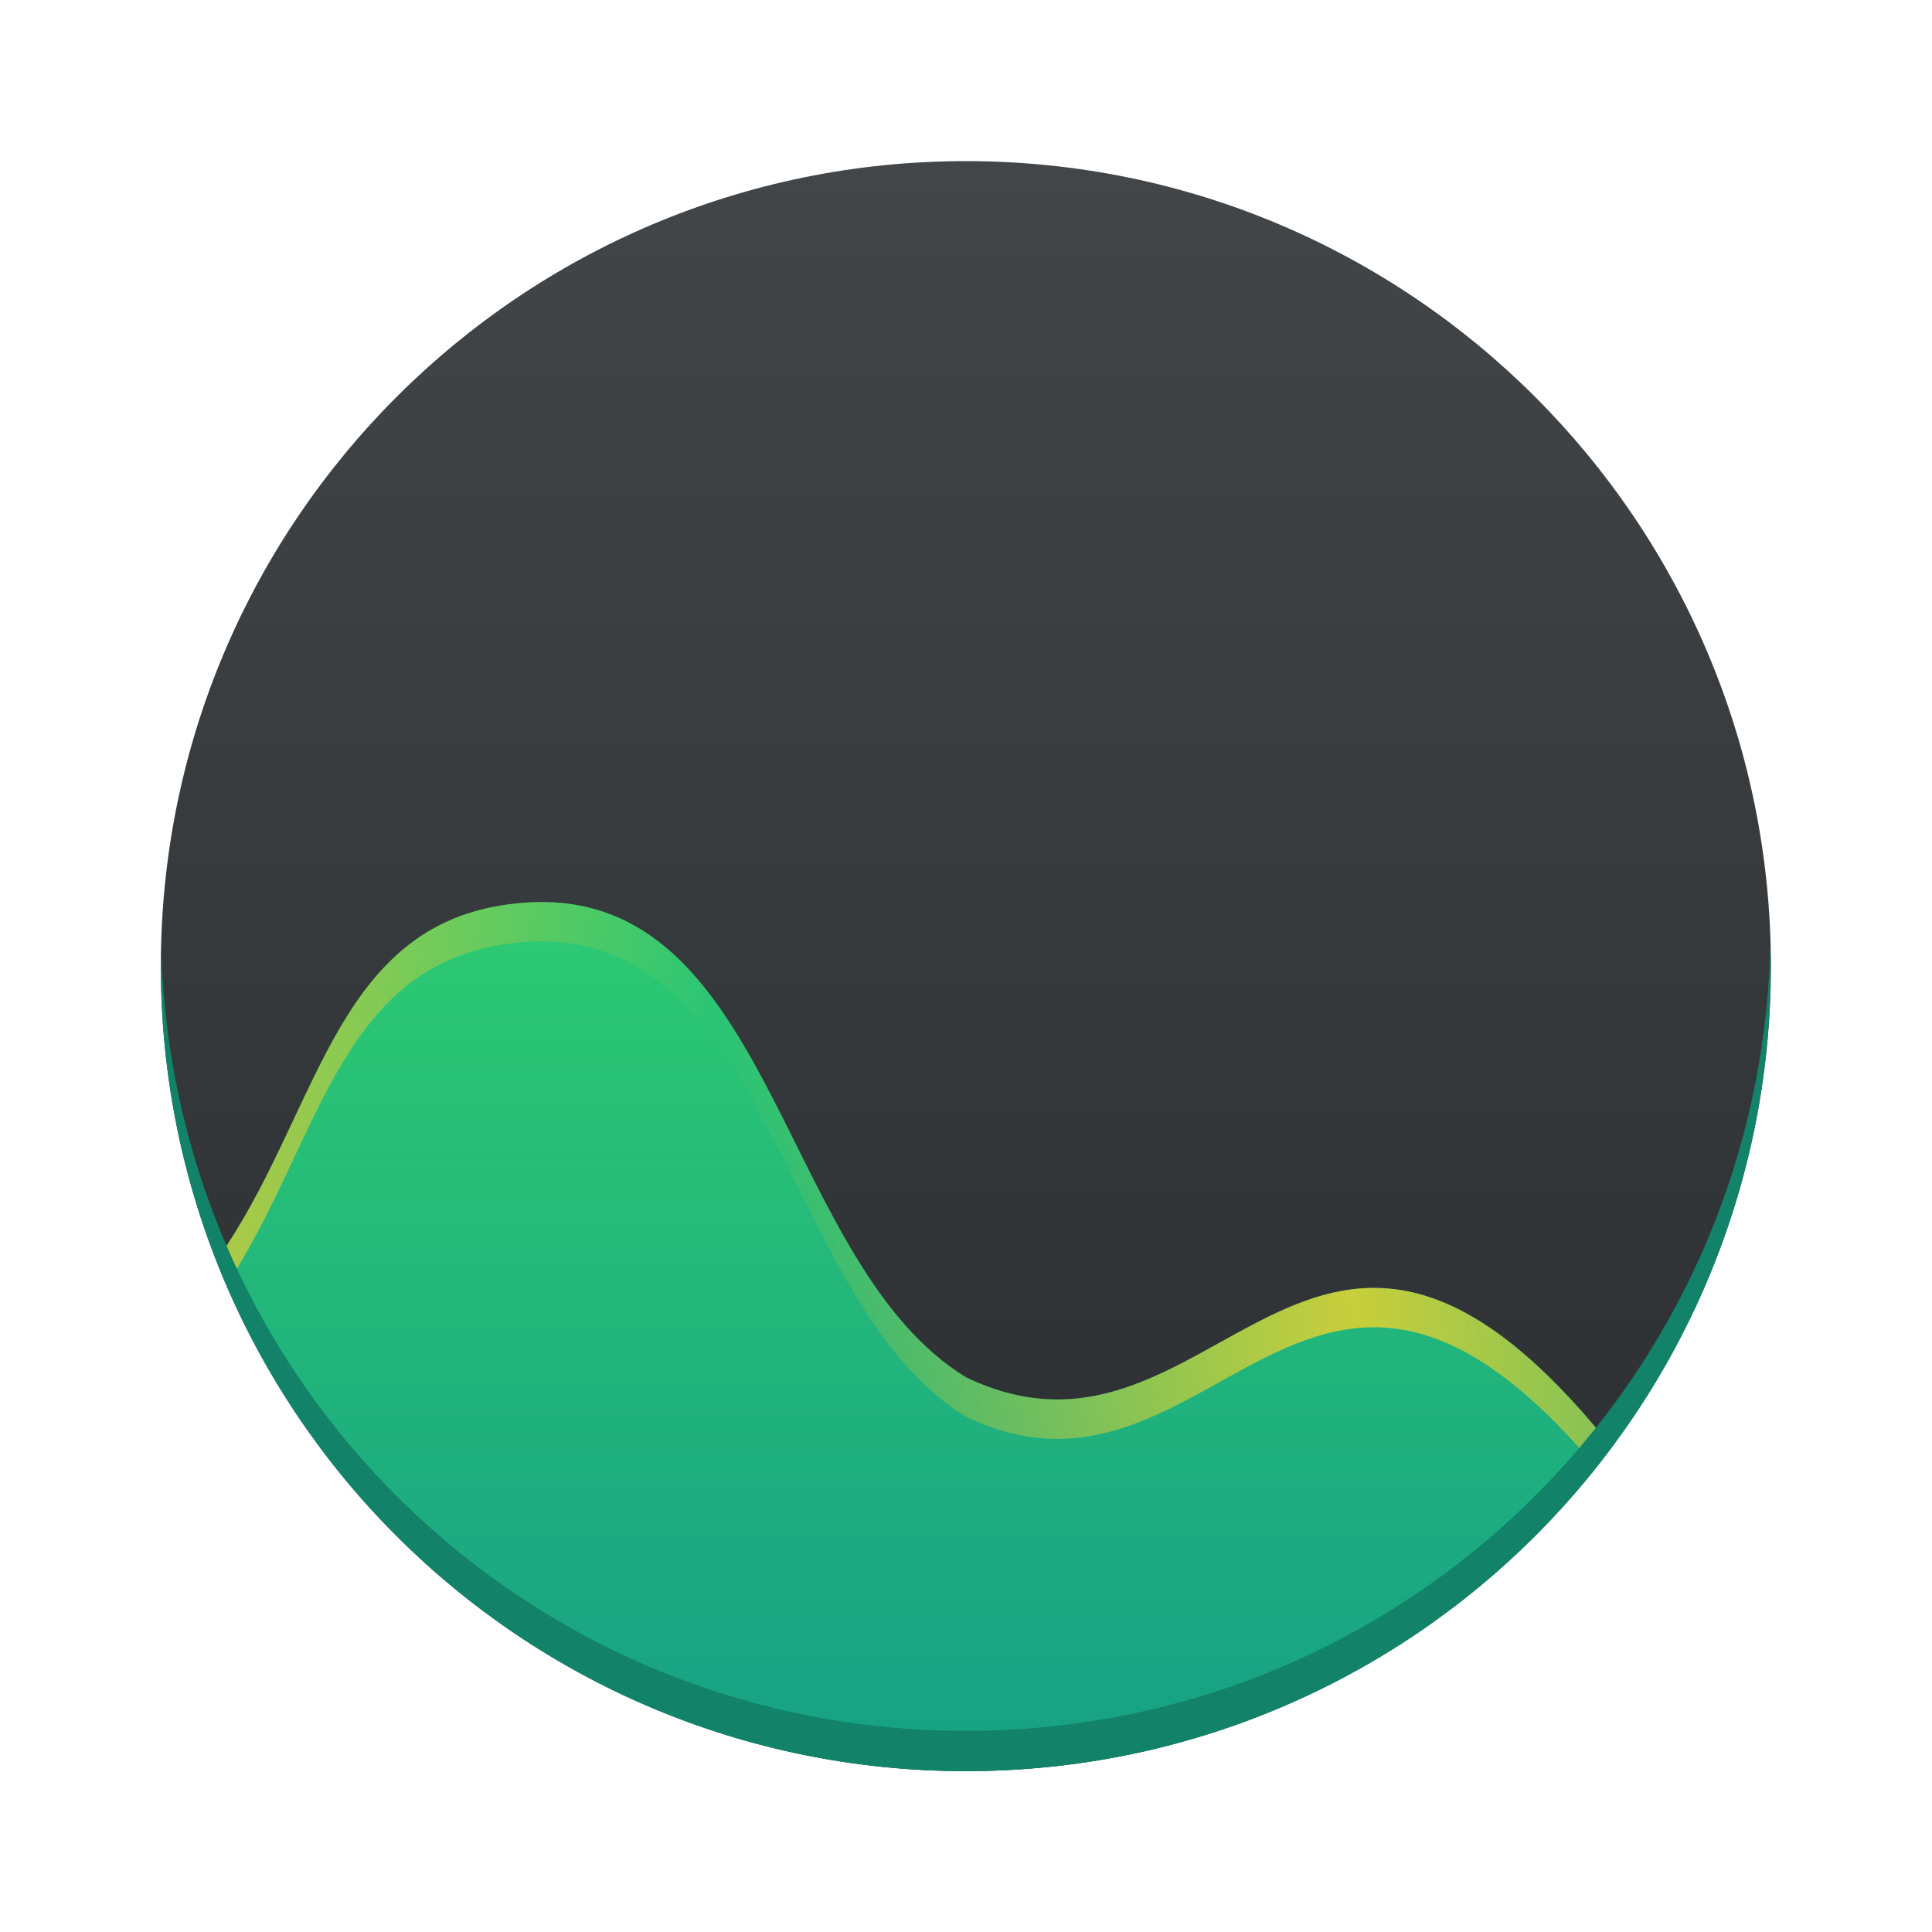
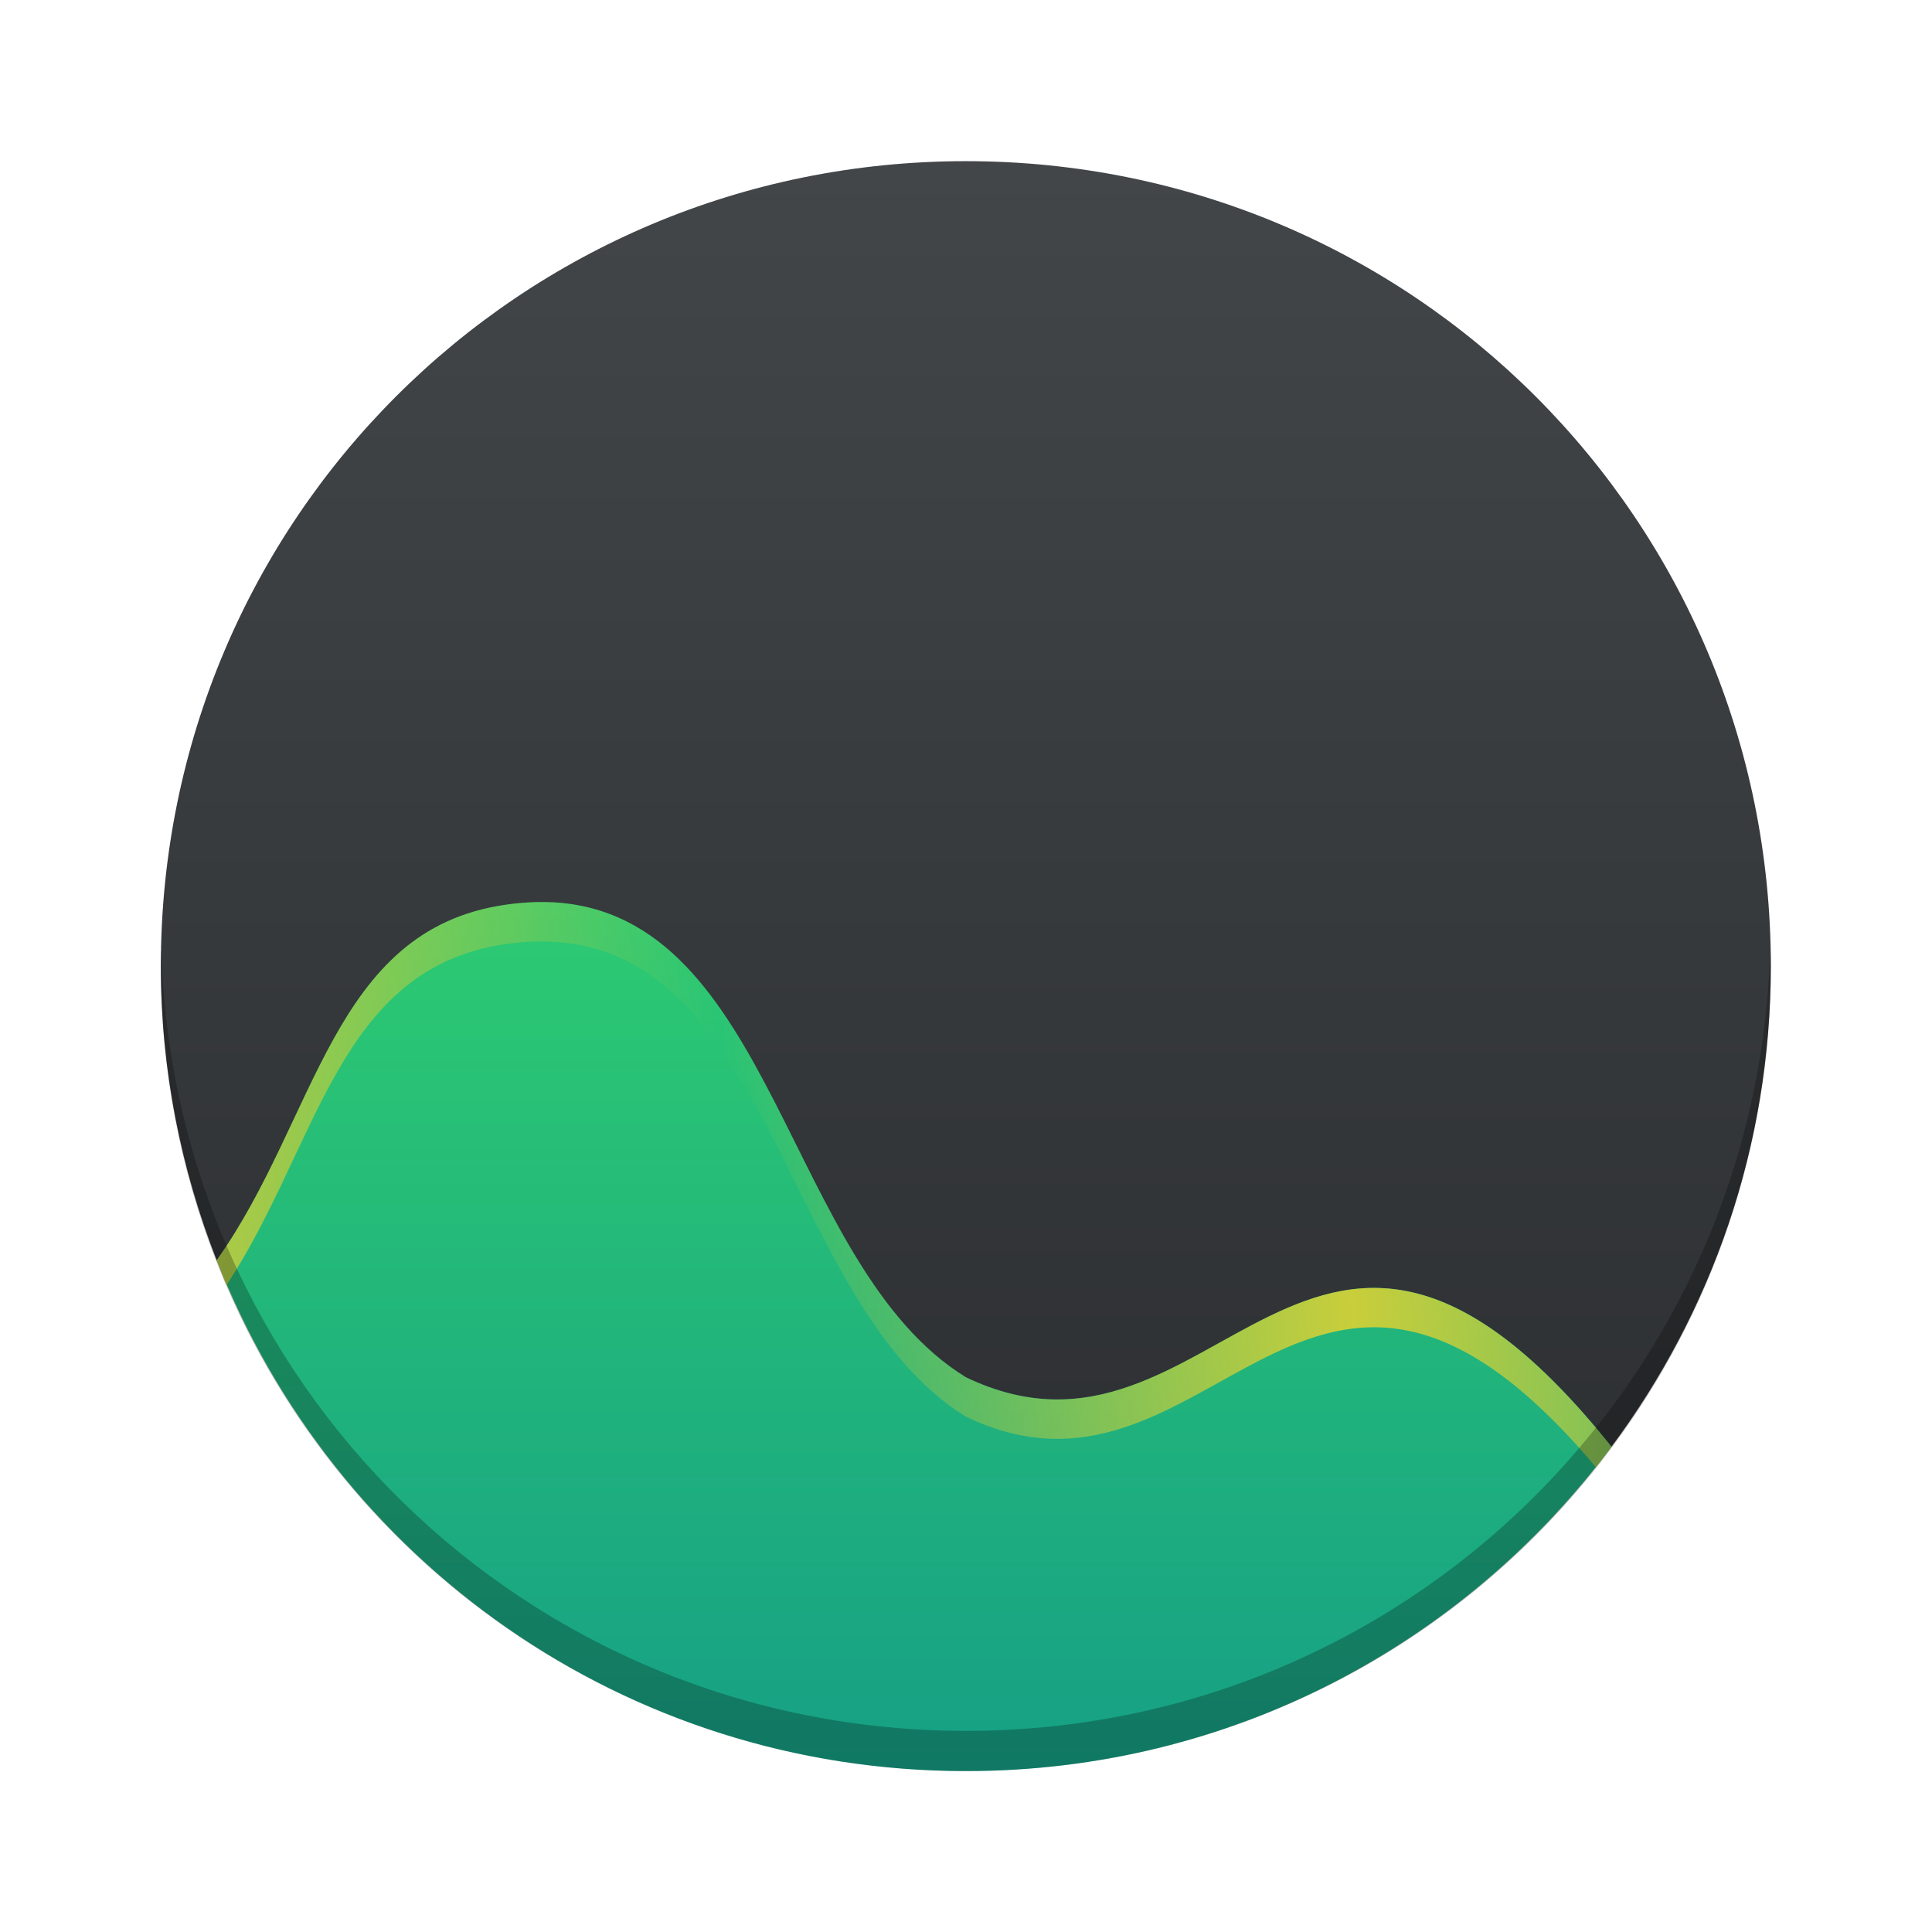
<svg xmlns="http://www.w3.org/2000/svg" xmlns:xlink="http://www.w3.org/1999/xlink" width="48" height="48" viewBox="0 0 48 48" version="1.1" id="svg47">
  <defs id="defs27">
    <linearGradient id="linearGradient4547">
      <stop style="stop-color:#424649;stop-opacity:1;" offset="0" id="stop4543" />
      <stop style="stop-color:#2a2c2f;stop-opacity:1" offset="1" id="stop4545" />
    </linearGradient>
    <linearGradient id="a" y1="40" y2="17" x2="0" gradientUnits="userSpaceOnUse" gradientTransform="matrix(0.9545599,0,0,0.9782702,1.088691,4.871972)">
      <stop stop-color="#16a085" id="stop2" />
      <stop offset="1" stop-color="#2ecc71" id="stop4" />
    </linearGradient>
    <linearGradient spreadMethod="reflect" id="b" y1="526.8" x1="418.57" y2="525.8" x2="434.57" gradientUnits="userSpaceOnUse" gradientTransform="matrix(0.9545599,0,0,0.9782702,-366.0061,-484.0631)">
      <stop stop-color="#c9ce3b" id="stop7" />
      <stop offset="1" stop-color="#c9ce3b" stop-opacity="0" id="stop9" />
    </linearGradient>
-     <linearGradient id="c" y1="31" y2="17" x2="0" gradientUnits="userSpaceOnUse" gradientTransform="matrix(1.00001,0,0,1.00001,-0.0023204,0.0019217)">
-       <stop stop-color="#bcfd93" id="stop12" />
-       <stop offset="1" stop-color="#edffda" id="stop14" />
-     </linearGradient>
-     <linearGradient id="d" y1="16.998" x1="23" y2="31.998" x2="38" gradientUnits="userSpaceOnUse" gradientTransform="matrix(1.00001,0,0,1.00001,-0.0023204,0.0019217)">
-       <stop stop-color="#292c2f" id="stop17" />
-       <stop offset="1" stop-opacity="0" id="stop19" />
-     </linearGradient>
-     <linearGradient id="e" y1="552.07" y2="429.4" gradientUnits="userSpaceOnUse" x2="0" gradientTransform="matrix(0.32609,0,0,0.32609,-124.06,-136.02)">
-       <stop stop-color="#34495e" id="stop22" />
-       <stop offset="1" stop-color="#1c7865" id="stop24" />
-     </linearGradient>
    <linearGradient xlink:href="#linearGradient4547" id="linearGradient4549" x1="24.538" y1="4.072" x2="24.538" y2="43.326" gradientUnits="userSpaceOnUse" />
  </defs>
-   <rect style="fill:url(#linearGradient4549);stroke-width:2.8;stroke-opacity:0.55;fill-opacity:1" id="rect29" height="40.001" rx="19.999" y="4.003" x="3.996" width="40.001" />
+   <path style="fill:url(#linearGradient4549);fill-opacity:1;stroke-width:2.8;stroke-opacity:0.55" d="m 23.994,4.004 c -11.08,0 -19.998,8.919 -19.998,19.998 v 0.004 c 0,2.584 0.502,5.041 1.387,7.305 L 22.182,37.513 40.041,35.938 c 2.476,-3.329 3.955,-7.446 3.955,-11.932 v -0.004 c 0,-11.08 -8.919,-19.998 -19.998,-19.998 z" id="rect29" />
  <path style="fill:url(#a);fill-rule:evenodd;stroke-width:0.326" id="path31" d="m 13.721,22.418 c -0.368,-0.019 -0.76,0.001 -1.178,0.063 -4.302,0.63 -4.655,5.31 -7.158,8.828 2.909,7.441 10.118,12.693 18.613,12.693 6.59,0 12.398,-3.17 16.04,-8.06 C 32.555,26.586 30.234,37.213 23.998,34.217 19.524,31.466 19.244,22.696 13.721,22.416" />
  <path style="fill:url(#b);fill-rule:evenodd;stroke-width:0.326" id="path33" d="m 13.705,22.418 c -0.179,-0.008 -0.365,-0.008 -0.555,0.002 -0.196,0.01 -0.399,0.03 -0.607,0.061 -4.302,0.63 -4.655,5.31 -7.158,8.828 0.081,0.207 0.155,0.417 0.242,0.621 2.287,-3.47 2.758,-7.862 6.916,-8.471 6.682,-0.978 6.682,8.804 11.455,11.738 6.126,2.944 8.473,-7.273 15.656,1.258 0.132,-0.166 0.254,-0.341 0.381,-0.512 C 32.552,26.587 30.231,37.214 23.995,34.218 19.516,31.464 19.242,22.679 13.702,22.417" />
-   <path style="fill:#128269;stroke-width:1" id="path43" d="m 4.009,23.503 c -0.004,0.167 -0.012,0.332 -0.012,0.5 0,11.08 8.92,19.999 19.999,19.999 11.08,0 19.999,-8.92 19.999,-19.999 0,-0.168 -0.008,-0.334 -0.012,-0.5 -0.265,10.846 -9.076,19.5 -19.989,19.5 -10.912,0 -19.725,-8.654 -19.989,-19.5" />
+   <path style="fill:#000000;stroke-width:1;opacity:0.25" id="path43" d="m 4.009,23.503 c -0.004,0.167 -0.012,0.332 -0.012,0.5 0,11.08 8.92,19.999 19.999,19.999 11.08,0 19.999,-8.92 19.999,-19.999 0,-0.168 -0.008,-0.334 -0.012,-0.5 -0.265,10.846 -9.076,19.5 -19.989,19.5 -10.912,0 -19.725,-8.654 -19.989,-19.5" />
</svg>
